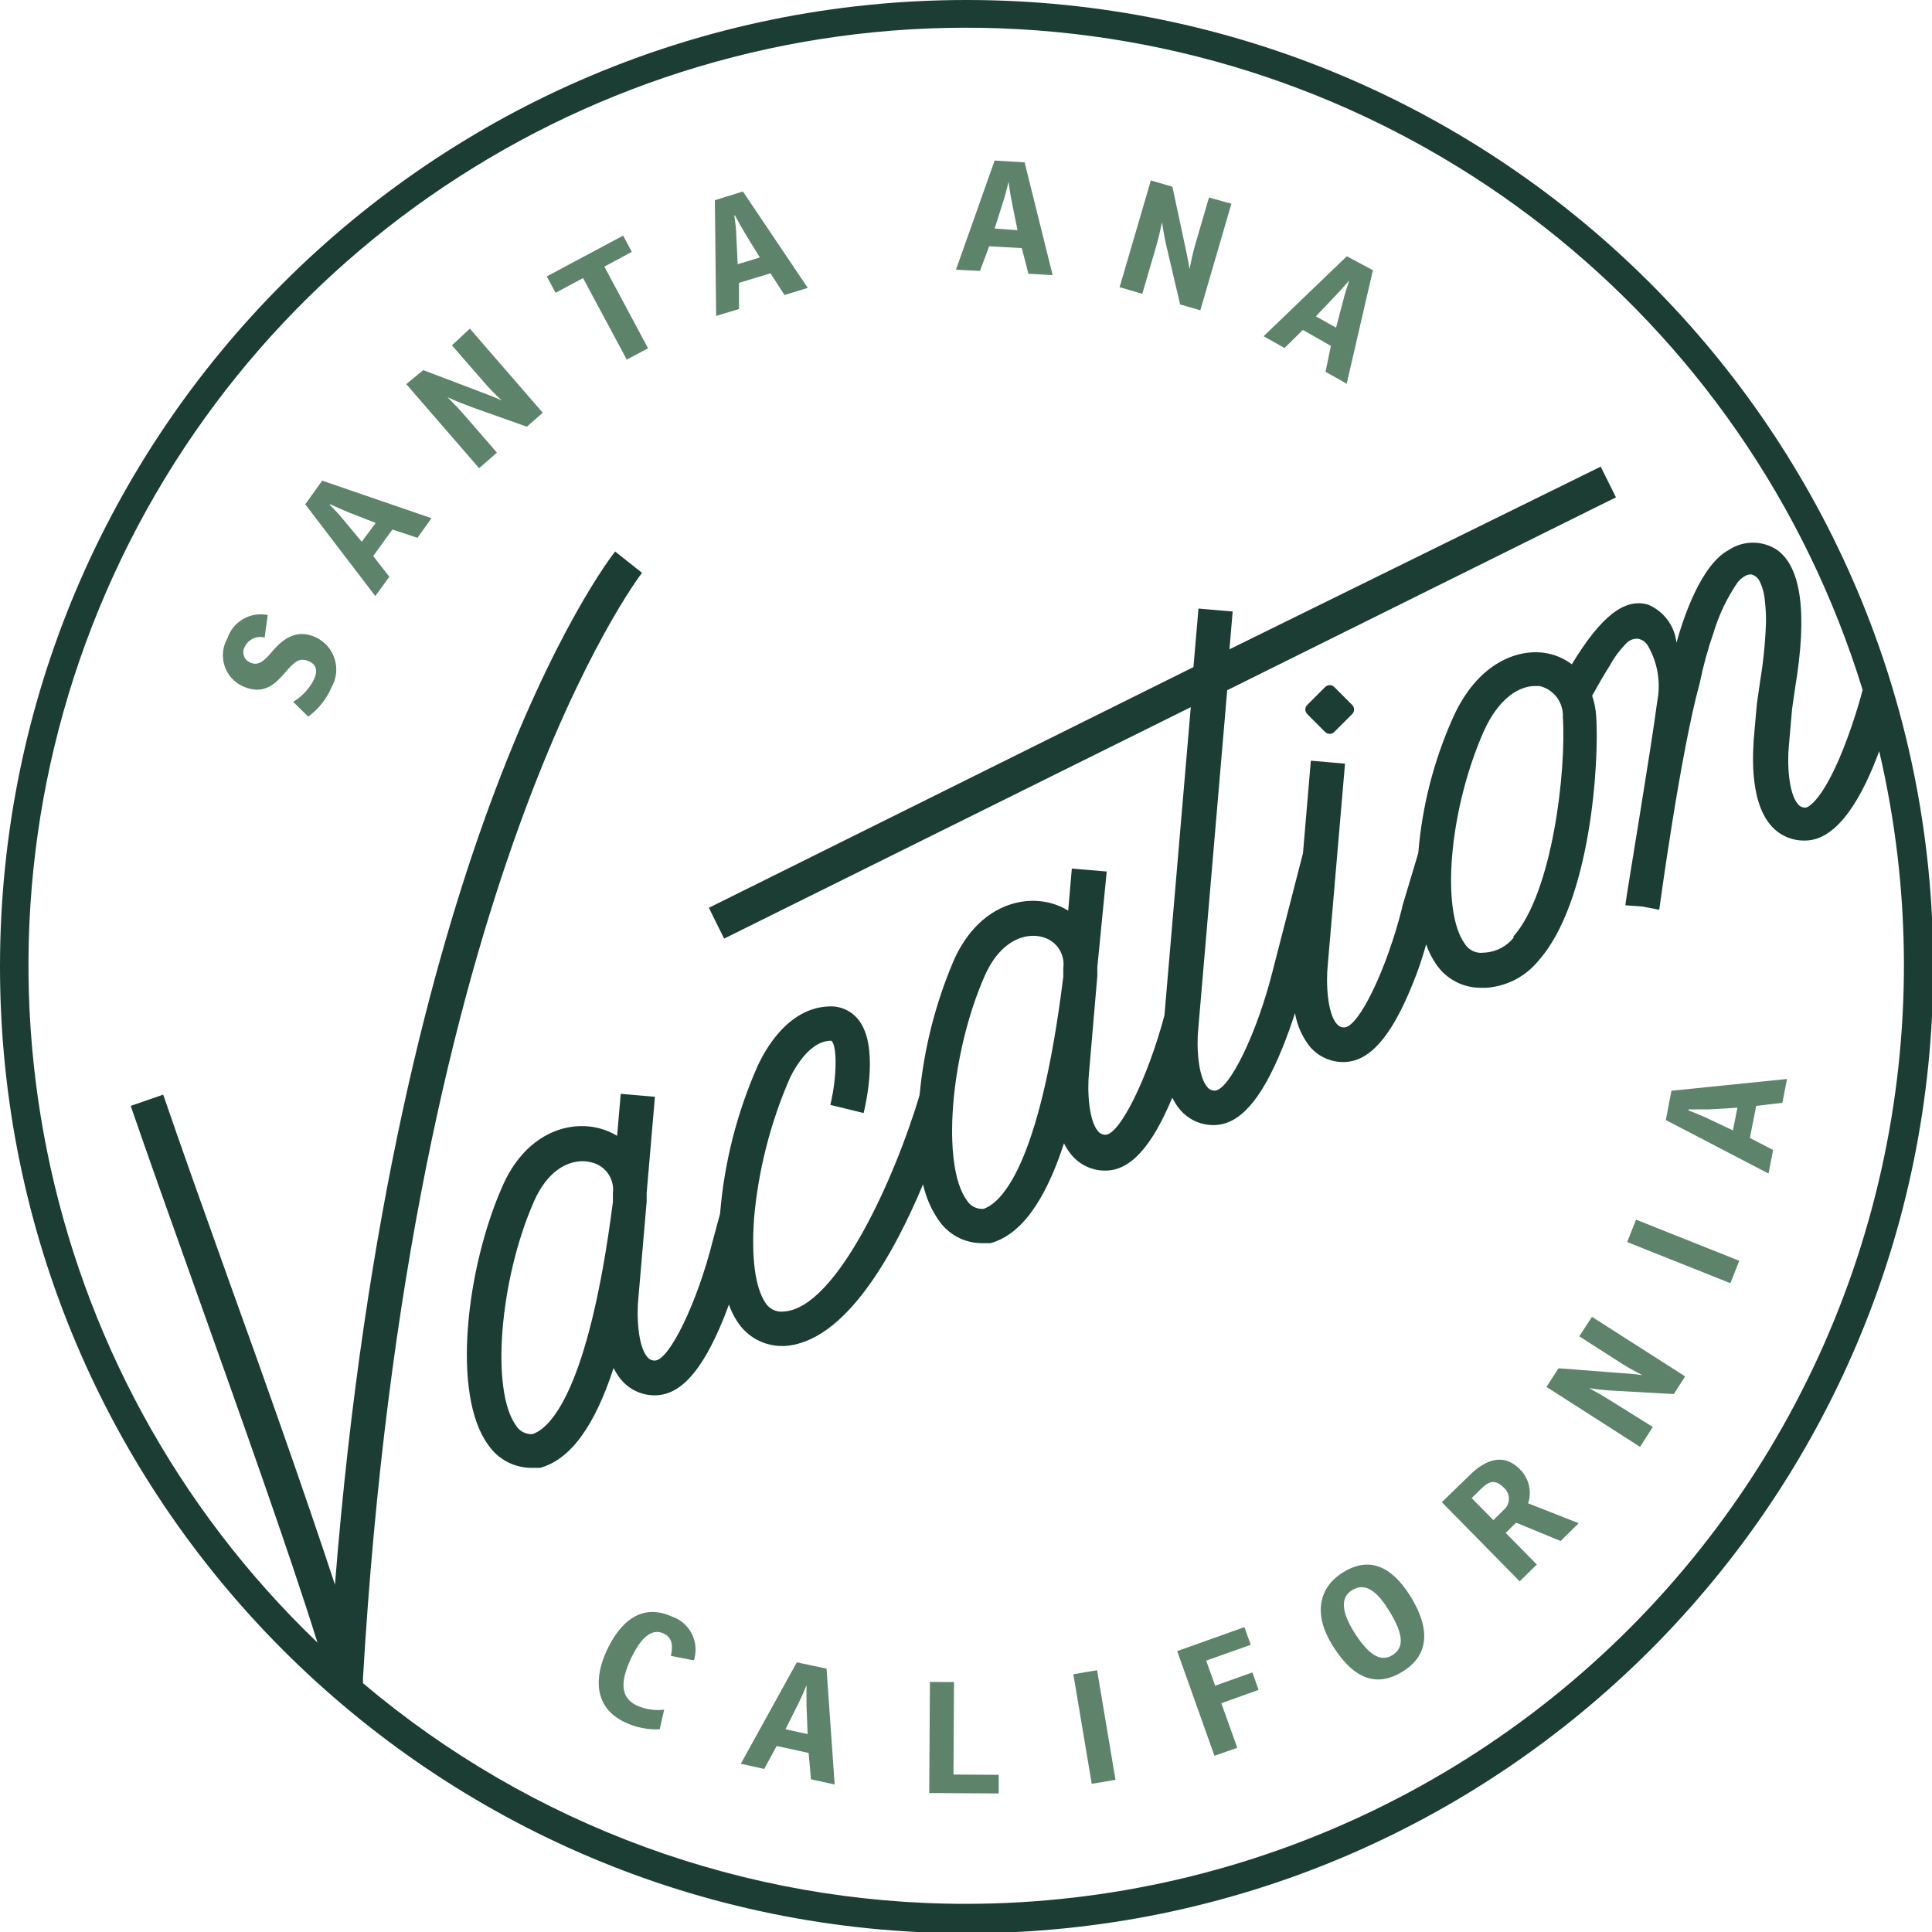
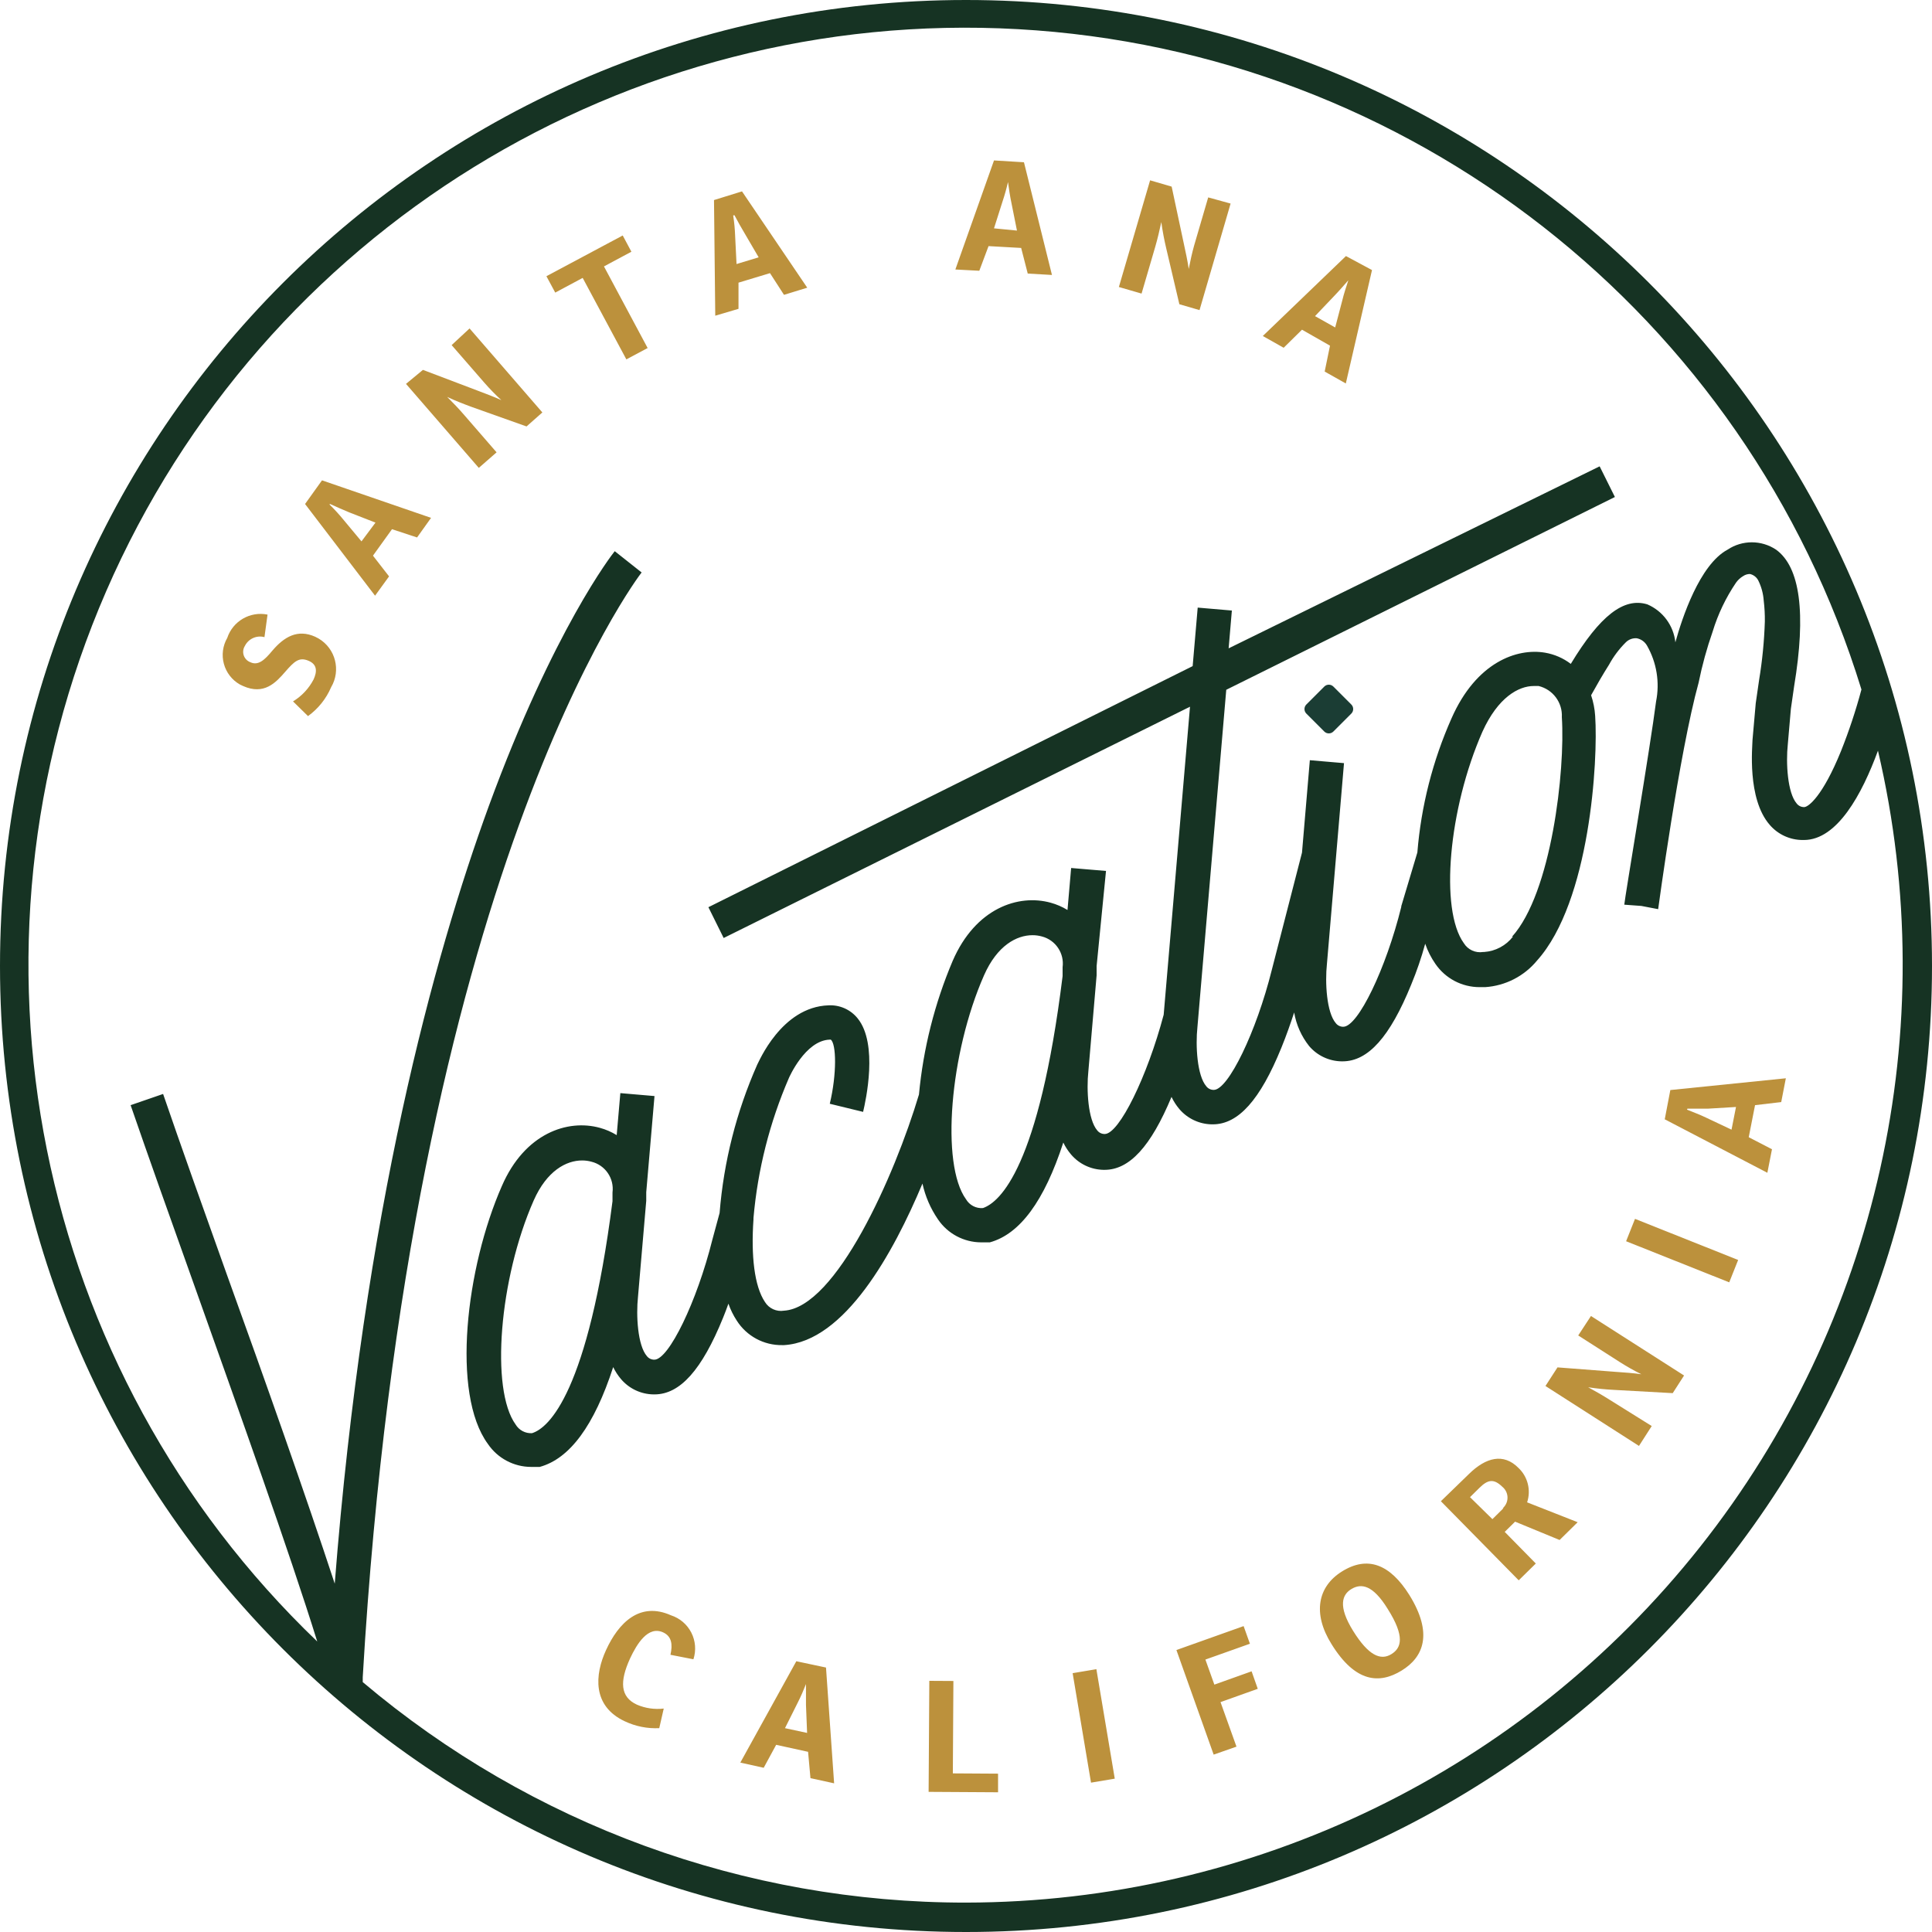
- <svg xmlns="http://www.w3.org/2000/svg" data-name="Layer 1" viewBox="0 0 137.91 137.91">
+ <svg xmlns="http://www.w3.org/2000/svg" data-name="Layer 1" viewBox="0 0 138 138">
  <rect x="93.55" y="49.28" width="2.73" height="2.73" rx=".46" ry=".46" transform="rotate(-45 94.917 50.644)" fill="#1b3d34" />
-   <path d="M69 0a69 69 0 1 0 69 69A69 69 0 0 0 69 0zm0 135.9a66.65 66.65 0 0 1-43.09-15.75v-.35c3.35-57.26 19.75-78.7 19.92-78.91l-1.92-1.52c-.18.22-4.37 5.59-9 18.22-3.93 10.72-8.88 28.8-11 55.53-2.08-6.33-5-14.59-7.72-22.12-1.71-4.78-3.32-9.3-4.54-12.86l-2.32.8c1.23 3.57 2.84 8.09 4.55 12.88 3.2 9 6.76 18.94 8.78 25.43a66.94 66.94 0 1 1 110.3-68 39.13 39.13 0 0 1-1.46 4.4c-1.32 3.25-2.34 4-2.63 4a.66.66 0 0 1-.53-.25c-.67-.77-.78-2.92-.64-4.23l.22-2.54.23-1.6c.87-5.24.43-8.53-1.29-9.77a3.12 3.12 0 0 0-3.46 0c-2 1.07-3.26 4.91-3.73 6.62a3.34 3.34 0 0 0-2-2.71c-1.68-.52-3.39.81-5.47 4.25a4.21 4.21 0 0 0-1.84-.8c-2-.34-4.91.67-6.68 4.69a29.49 29.49 0 0 0-2.44 9.58l-1.15 3.84v.05c-1.1 4.41-3.11 8.56-4.14 8.56a.66.66 0 0 1-.53-.25c-.67-.77-.78-2.92-.64-4.23l1.23-14.35-2.44-.21-.56 6.6-2.16 8.39c-1.1 4.41-3.11 8.56-4.14 8.56a.66.66 0 0 1-.53-.25c-.67-.77-.78-2.92-.64-4.23l2.06-24.1 27.75-13.77-1.09-2.19-26.5 13.04.23-2.7-2.44-.21-.36 4.18L50.6 64.8l1.09 2.2L85 50.48l-1.88 22C81.95 76.89 79.94 81 78.91 81a.66.66 0 0 1-.53-.25c-.67-.77-.78-2.92-.64-4.23l.59-6.86v-.12-.51l.67-6.82-2.49-.21-.26 3a4.66 4.66 0 0 0-1.2-.52c-2.31-.64-5.37.39-7 4.15a32.14 32.14 0 0 0-2.41 9.55c-1.74 5.85-5.92 15.21-9.69 15.44a1.34 1.34 0 0 1-1.31-.62c-.76-1.13-1-3.31-.82-5.9v-.07a32.23 32.23 0 0 1 2.53-10s1.16-2.68 2.91-2.74h.08c.4.29.44 2.46-.07 4.58l2.38.58c.19-.8 1.09-4.86-.39-6.68a2.5 2.5 0 0 0-2.08-.93c-3.38.11-5 4.1-5.09 4.23a32.63 32.63 0 0 0-2.69 10.57l-.52 1.92c-1.1 4.41-3.11 8.56-4.14 8.56a.66.66 0 0 1-.53-.25c-.67-.77-.78-2.92-.64-4.23l.59-6.87v-.11-.5l.59-6.87-2.44-.21-.26 3a4.67 4.67 0 0 0-1.2-.52c-2.31-.64-5.37.39-7 4.15-2.57 5.84-3.63 14.85-1 18.43a3.74 3.74 0 0 0 3.09 1.64h.61c2.15-.59 3.89-2.95 5.25-7.13a4 4 0 0 0 .56.86 3.1 3.1 0 0 0 2.31 1.09h.08c1.82 0 3.38-1.74 4.9-5.48.13-.33.26-.65.38-1a5.56 5.56 0 0 0 .59 1.2 3.78 3.78 0 0 0 3.26 1.76H56c4.34-.26 7.82-6.6 9.89-11.54A7.27 7.27 0 0 0 67 87.1a3.74 3.74 0 0 0 3.09 1.64h.61c2.15-.59 3.89-2.95 5.25-7.13a4 4 0 0 0 .56.86 3.11 3.11 0 0 0 2.31 1.09h.08c1.77 0 3.3-1.66 4.78-5.21a4 4 0 0 0 .56.87 3.11 3.11 0 0 0 2.31 1.09h.08c1.82 0 3.38-1.74 4.9-5.48.36-.88.66-1.75.91-2.51a5.28 5.28 0 0 0 1.07 2.4 3.1 3.1 0 0 0 2.31 1.09h.08c1.82 0 3.38-1.74 4.9-5.48.42-1 .77-2.07 1-2.92a5.83 5.83 0 0 0 .73 1.44 3.82 3.82 0 0 0 3.16 1.66h.39a5.25 5.25 0 0 0 3.71-1.9c3.78-4.21 4.37-14.29 4.15-17.48a5.76 5.76 0 0 0-.29-1.47c.41-.74.83-1.47 1.28-2.18a6.91 6.91 0 0 1 1.19-1.59 1.05 1.05 0 0 1 .79-.3 1.07 1.07 0 0 1 .73.52 5.76 5.76 0 0 1 .65 4c-.4 3.16-2.23 14-2.27 14.51l1.22.09 1.2.23s1.5-11.15 2.89-16.18a27.69 27.69 0 0 1 1-3.64 12.94 12.94 0 0 1 1.67-3.5 1.67 1.67 0 0 1 .51-.47.86.86 0 0 1 .49-.15.9.9 0 0 1 .58.44 3.83 3.83 0 0 1 .4 1.46 11.25 11.25 0 0 1 .08 1.5 31.78 31.78 0 0 1-.41 4.17l-.24 1.66-.23 2.61c0 .42-.41 4.2 1.23 6.08a3.1 3.1 0 0 0 2.37 1.08h.07c2.38 0 4.15-3.27 5.29-6.38A67 67 0 0 1 69 135.9zm39.07-69A2.86 2.86 0 0 1 106 68h-.07a1.36 1.36 0 0 1-1.37-.63c-1.73-2.39-1.1-9.59 1.33-15.11 1.08-2.45 2.58-3.29 3.67-3.29h.34a2.17 2.17 0 0 1 1.66 2.23c.25 3.8-.74 12.56-3.56 15.68zM75.9 69.09v.63c-1.69 13.65-4.47 16.15-5.69 16.57a1.28 1.28 0 0 1-1.21-.63c-1.81-2.5-1.17-10.42 1.29-16 .94-2.13 2.33-2.86 3.46-2.86a2.47 2.47 0 0 1 .67.09 2 2 0 0 1 1.48 2.2zM43.75 85.18V85.8C42 99.45 39.21 102 38 102.37a1.28 1.28 0 0 1-1.17-.62c-1.81-2.5-1.17-10.42 1.29-16 .94-2.13 2.33-2.86 3.46-2.86a2.48 2.48 0 0 1 .67.09 2 2 0 0 1 1.5 2.2z" fill="#1b3d34" />
-   <path d="M22.51 45.48c-1.25-.56-2.21 0-3.06 1-.54.65-1 1.09-1.57.82a.79.79 0 0 1-.39-1.16 1.21 1.21 0 0 1 1.4-.63l.22-1.61a2.51 2.51 0 0 0-2.88 1.67A2.43 2.43 0 0 0 17.36 49c1.5.67 2.34-.24 3-1s1-1.08 1.66-.81.63.79.38 1.34a4 4 0 0 1-1.47 1.57L22 51.15a4.94 4.94 0 0 0 1.65-2.06 2.54 2.54 0 0 0-1.14-3.61zM21.79 36l5 6.55 1-1.38-1.15-1.48 1.37-1.89 1.79.59 1-1.4-7.8-2.68zm1.79 0c.41.19 1 .45 1.37.6l1.87.73-1 1.34-1.29-1.55c-.3-.37-.68-.78-1-1.09zM32.26 24.65l2.34 2.69c.36.42.79.85 1.21 1.24-.51-.23-1.14-.47-1.7-.68l-3.9-1.48-1.21 1 5.2 6 1.27-1.11-2.29-2.64c-.4-.47-.83-.91-1.24-1.32.59.28 1.19.51 1.76.72l3.91 1.39 1.13-1-5.2-6zM43.14 19.03l1.96-1.05-.62-1.16-5.45 2.91.63 1.17 1.96-1.05 3.12 5.82 1.52-.81-3.12-5.83zM52.75 22.06v-1.87l2.25-.68 1 1.55 1.66-.51-4.63-6.88-2 .62.09 8.26zm-.29-6.69c.21.4.51.94.73 1.3l1.05 1.71-1.58.48-.1-2c0-.48-.08-1-.14-1.47zM70.61 17.58l2.33.13.47 1.83 1.73.1-2-8.05-2.14-.13-2.76 7.79 1.71.09zm1-3.19c.15-.46.29-1 .38-1.43.06.45.15 1.06.24 1.47l.4 2-1.63-.12zM82.52 17.62c.17-.59.31-1.19.43-1.76.09.65.21 1.28.35 1.87l.94 4 1.44.42 2.22-7.61-1.6-.44-1 3.42c-.15.53-.28 1.12-.39 1.69-.08-.55-.22-1.21-.35-1.8l-.87-4.08-1.54-.45-2.23 7.62 1.62.47zM93 23.55l2 1.14-.38 1.85 1.51.85 1.87-8.1-1.86-1L90.2 24l1.49.84zm2.31-2.42c.33-.34.7-.77 1-1.11-.14.43-.33 1-.43 1.43l-.51 1.94-1.44-.81zM47.93 115.38c-2.24-1-3.75.54-4.64 2.48-.81 1.76-1 4 1.34 5.09a5.16 5.16 0 0 0 2.46.49l.32-1.4a3.74 3.74 0 0 1-1.92-.28c-1.19-.55-1.24-1.65-.48-3.31.47-1 1.27-2.35 2.36-1.85.6.28.69.84.52 1.6l1.64.32a2.49 2.49 0 0 0-1.6-3.14zM56.88 118.66l-4 7.24 1.67.37.89-1.64 2.28.5.17 1.88 1.69.37-.58-8.27zm-.81 4.78l.9-1.8c.22-.43.44-.94.6-1.35v1.49l.08 2zM68.1 120.07l-1.72-.01-.05 7.93 4.96.03v-1.33l-3.23-.02.04-6.6zM76.617 119.51l1.696-.284 1.313 7.82-1.696.285zM89.4 119.38l-2.66.95-.64-1.79 3.18-1.13-.45-1.26-4.8 1.71 2.66 7.47 1.63-.57-1.14-3.18 2.66-.95-.44-1.25zM95.85 112.25c-1.73 1.08-2.11 3-.74 5.19 1.71 2.76 3.43 2.85 5 1.89s2.27-2.64.56-5.4c-1.39-2.22-3-2.82-4.82-1.68zm3.54 5.9c-.77.48-1.64.11-2.74-1.66s-.79-2.6-.1-3 1.51-.29 2.57 1.43c1.25 1.98.98 2.79.27 3.23zM108.46 104.85c-1.07-1.08-2.33-.75-3.54.44l-2 1.94 5.56 5.65 1.22-1.2-2.22-2.26.74-.73 3.18 1.31 1.29-1.27-3.61-1.42a2.36 2.36 0 0 0-.62-2.46zm-1.12 2.93l-.74.73-1.55-1.57.68-.67c.57-.56 1-.69 1.63-.07a1.05 1.05 0 0 1-.02 1.58zM112.73 95.39l3 1.92c.46.3 1 .59 1.51.85-.55-.08-1.23-.13-1.83-.17l-4.16-.32-.86 1.33 6.68 4.28.91-1.42L115 100c-.52-.33-1.06-.64-1.56-.91.64.1 1.29.16 1.89.19l4.15.23.81-1.26-6.65-4.25zM116.15 88.66l.636-1.598 7.367 2.936-.637 1.598zM118.91 79.95l7.33 3.82.33-1.68-1.66-.86.45-2.29 1.87-.22.33-1.7-8.25.84zm1.62-.76h1.49l2-.12-.32 1.62-1.82-.86c-.43-.21-1-.42-1.36-.57z" fill="#5d836b" />
+   <path d="M69 0a69 69 0 1 0 69 69A69 69 0 0 0 69 0zm0 135.9a66.65 66.65 0 0 1-43.09-15.75v-.35c3.35-57.26 19.75-78.7 19.92-78.91l-1.92-1.52c-.18.22-4.37 5.59-9 18.22-3.91 10.72-8.91 28.8-11 55.53-2.08-6.33-5-14.59-7.72-22.12-1.71-4.78-3.32-9.3-4.54-12.86l-2.32.8c1.23 3.57 2.84 8.09 4.55 12.88 3.2 9 6.76 18.94 8.78 25.43a66.94 66.94 0 1 1 110.3-68 39.13 39.13 0 0 1-1.46 4.4c-1.32 3.25-2.34 4-2.63 4a.66.66 0 0 1-.53-.25c-.67-.77-.78-2.92-.64-4.23l.22-2.54.23-1.6c.87-5.24.43-8.53-1.29-9.77a3.12 3.12 0 0 0-3.46 0c-2 1.07-3.26 4.91-3.73 6.62a3.34 3.34 0 0 0-2-2.71c-1.68-.52-3.39.81-5.47 4.25a4.21 4.21 0 0 0-1.84-.8c-2-.34-4.91.67-6.68 4.69a29.49 29.49 0 0 0-2.44 9.58l-1.15 3.84v.05C99 69.19 97 73.34 95.95 73.34a.66.66 0 0 1-.53-.25c-.67-.77-.78-2.92-.64-4.23L96 54.51l-2.44-.21-.56 6.6-2.16 8.39c-1.1 4.41-3.11 8.56-4.14 8.56a.66.66 0 0 1-.53-.25c-.67-.77-.78-2.92-.64-4.23l2.06-24.1 27.76-13.77-1.09-2.19-26.5 13 .23-2.7-2.44-.21-.36 4.18L50.6 64.8l1.09 2.2L85 50.48l-1.88 22C81.95 76.89 79.94 81 78.91 81a.66.66 0 0 1-.53-.25c-.67-.77-.78-2.92-.64-4.23l.59-6.86V69l.67-6.79-2.49-.21-.26 3a4.66 4.66 0 0 0-1.2-.52c-2.31-.64-5.37.39-7 4.15a32.14 32.14 0 0 0-2.41 9.55C63.9 84 59.72 93.39 56 93.62a1.34 1.34 0 0 1-1.36-.62c-.76-1.13-1-3.31-.82-5.9V87a32.23 32.23 0 0 1 2.53-10s1.16-2.68 2.91-2.74h.08c.4.29.44 2.46-.07 4.58l2.38.58c.19-.8 1.09-4.86-.39-6.68a2.5 2.5 0 0 0-2.08-.93c-3.38.11-5 4.1-5.09 4.23a32.63 32.63 0 0 0-2.69 10.6l-.52 1.92c-1.1 4.41-3.11 8.56-4.14 8.56a.66.66 0 0 1-.53-.25c-.67-.77-.78-2.92-.64-4.23l.59-6.87v-.61l.59-6.87-2.44-.21-.26 3a4.67 4.67 0 0 0-1.2-.52c-2.31-.64-5.37.39-7 4.15-2.57 5.84-3.63 14.85-1 18.43a3.74 3.74 0 0 0 3.09 1.64h.61c2.15-.59 3.89-2.95 5.25-7.13a4 4 0 0 0 .56.86 3.1 3.1 0 0 0 2.31 1.09h.08c1.82 0 3.38-1.74 4.9-5.48.13-.33.26-.65.38-1a5.56 5.56 0 0 0 .59 1.2 3.78 3.78 0 0 0 3.26 1.76H56c4.34-.26 7.82-6.6 9.89-11.54A7.27 7.27 0 0 0 67 87.1a3.74 3.74 0 0 0 3.09 1.64h.61c2.15-.59 3.89-2.95 5.25-7.13a4 4 0 0 0 .56.86 3.11 3.11 0 0 0 2.31 1.09h.08c1.77 0 3.3-1.66 4.78-5.21a4 4 0 0 0 .56.87 3.11 3.11 0 0 0 2.31 1.09h.08c1.82 0 3.38-1.74 4.9-5.48.36-.88.66-1.75.91-2.51a5.28 5.28 0 0 0 1.07 2.4 3.1 3.1 0 0 0 2.31 1.09h.08c1.82 0 3.38-1.74 4.9-5.48a24.18 24.18 0 0 0 1-2.92 5.83 5.83 0 0 0 .73 1.44 3.82 3.82 0 0 0 3.16 1.66h.39a5.25 5.25 0 0 0 3.71-1.9c3.78-4.21 4.37-14.29 4.15-17.48a5.76 5.76 0 0 0-.29-1.47c.41-.74.83-1.47 1.28-2.18a6.91 6.91 0 0 1 1.19-1.59 1 1 0 0 1 .79-.3 1.07 1.07 0 0 1 .73.52 5.76 5.76 0 0 1 .65 4c-.4 3.16-2.23 14-2.27 14.51l1.22.09 1.2.23s1.5-11.15 2.89-16.18a27.69 27.69 0 0 1 1-3.64 12.94 12.94 0 0 1 1.67-3.5 1.67 1.67 0 0 1 .51-.47.86.86 0 0 1 .49-.15.9.9 0 0 1 .58.44 3.83 3.83 0 0 1 .4 1.46 11.25 11.25 0 0 1 .08 1.5 31.78 31.78 0 0 1-.41 4.17l-.24 1.66-.23 2.61c0 .42-.41 4.2 1.23 6.08a3.1 3.1 0 0 0 2.37 1.08h.07c2.38 0 4.15-3.27 5.29-6.38A67 67 0 0 1 69 135.9zm39.07-69A2.86 2.86 0 0 1 106 68h-.07a1.36 1.36 0 0 1-1.37-.63c-1.73-2.39-1.1-9.59 1.33-15.11 1.11-2.45 2.58-3.26 3.67-3.26h.34a2.17 2.17 0 0 1 1.66 2.23c.25 3.8-.74 12.56-3.56 15.68zM75.9 69.09v.63c-1.69 13.65-4.47 16.15-5.69 16.57a1.28 1.28 0 0 1-1.21-.63c-1.81-2.5-1.17-10.42 1.29-16 .94-2.13 2.33-2.86 3.46-2.86a2.47 2.47 0 0 1 .67.09 2 2 0 0 1 1.48 2.2zM43.75 85.18v.62C42 99.45 39.21 102 38 102.37a1.28 1.28 0 0 1-1.17-.62c-1.81-2.5-1.17-10.42 1.29-16 .94-2.13 2.33-2.86 3.46-2.86a2.48 2.48 0 0 1 .67.09 2 2 0 0 1 1.5 2.2z" fill="#163323" />
+   <path d="M22.51 45.48c-1.25-.56-2.21 0-3.06 1-.54.65-1 1.09-1.57.82a.79.79 0 0 1-.39-1.16 1.21 1.21 0 0 1 1.4-.63l.22-1.61a2.51 2.51 0 0 0-2.88 1.67 2.43 2.43 0 0 0 .9 3.32l.23.11c1.5.67 2.34-.24 3-1s1-1.08 1.66-.81.63.79.38 1.34a4 4 0 0 1-1.47 1.57L22 51.15a4.94 4.94 0 0 0 1.65-2.06 2.54 2.54 0 0 0-.89-3.48zM21.79 36l5 6.55 1-1.38-1.15-1.48L28 37.8l1.79.59 1-1.4L23 34.31zm1.79 0c.41.19 1 .45 1.37.6l1.87.73-1 1.34-1.29-1.55a13.2 13.2 0 0 0-1-1.09zM32.26 24.65l2.34 2.69a15.67 15.67 0 0 0 1.21 1.24c-.51-.23-1.14-.47-1.7-.68l-3.9-1.48-1.21 1 5.2 6 1.27-1.11-2.29-2.64c-.4-.47-.83-.91-1.24-1.32.59.28 1.19.51 1.76.72l3.91 1.39 1.13-1-5.2-6zM43.14 19.03l1.96-1.05-.62-1.16-5.45 2.91.63 1.17 1.96-1.05 3.12 5.82 1.52-.81-3.12-5.83zM52.75 22.06v-1.87l2.25-.68 1 1.55 1.66-.51L53 13.67l-2 .62.09 8.26zm-.29-6.69c.21.4.51.94.73 1.3l1 1.71-1.58.48-.1-2a12 12 0 0 0-.14-1.47zM70.61 17.58l2.33.13.47 1.83 1.73.1-2-8.05-2.14-.13-2.76 7.79 1.71.09zm1-3.19A14.51 14.51 0 0 0 72 13c.06.45.15 1.06.24 1.47l.4 2-1.64-.16zM82.52 17.62c.17-.59.31-1.19.43-1.76.09.65.21 1.28.35 1.87l.94 4 1.44.42 2.22-7.61-1.6-.44-1 3.42c-.15.53-.28 1.12-.39 1.69-.08-.55-.22-1.21-.35-1.8l-.87-4.08-1.54-.45-2.23 7.62 1.62.47zM93 23.55l2 1.14-.38 1.85 1.51.85 1.87-8.1-1.86-1L90.2 24l1.49.84zm2.31-2.42c.33-.34.7-.77 1-1.11-.14.43-.33 1-.43 1.43l-.51 1.94-1.44-.81zM47.93 115.38c-2.24-1-3.75.54-4.64 2.48-.81 1.76-1 4 1.34 5.09a5.16 5.16 0 0 0 2.46.49l.32-1.4a3.74 3.74 0 0 1-1.92-.28c-1.19-.55-1.24-1.65-.48-3.31.47-1 1.27-2.35 2.36-1.85.6.28.69.84.52 1.6l1.64.32a2.49 2.49 0 0 0-1.6-3.14zM56.88 118.66l-4 7.24 1.67.37.89-1.64 2.28.5.17 1.88 1.69.37-.58-8.27zm-.81 4.78l.9-1.8c.22-.43.44-.94.6-1.35v1.49l.08 2zM68.1 120.07l-1.72-.01-.05 7.93 4.96.03v-1.33l-3.23-.02.04-6.6zM76.617 119.512l1.696-.285 1.313 7.82-1.696.285zM89.4 119.38l-2.66.95-.64-1.79 3.18-1.13-.45-1.26-4.8 1.71 2.66 7.47 1.63-.57-1.14-3.18 2.66-.95-.44-1.25zM95.85 112.25c-1.73 1.08-2.11 3-.74 5.19 1.71 2.76 3.43 2.85 5 1.89s2.27-2.64.56-5.4c-1.39-2.22-3-2.82-4.82-1.68zm3.54 5.9c-.77.48-1.64.11-2.74-1.66s-.79-2.6-.1-3 1.51-.29 2.57 1.43c1.25 1.98.98 2.79.27 3.23zM108.46 104.85c-1.07-1.08-2.33-.75-3.54.44l-2 1.94 5.56 5.65 1.22-1.2-2.22-2.26.74-.73 3.18 1.31 1.29-1.27-3.61-1.42a2.36 2.36 0 0 0-.62-2.46zm-1.12 2.93l-.74.73-1.6-1.57.68-.67c.57-.56 1-.69 1.63-.07a1 1 0 0 1 .08 1.48zM112.73 95.39l3 1.92a16.86 16.86 0 0 0 1.51.85c-.55-.08-1.23-.13-1.83-.17l-4.16-.32-.86 1.33 6.68 4.28.91-1.42L115 100c-.52-.33-1.06-.64-1.56-.91a18.33 18.33 0 0 0 1.89.19l4.15.23.81-1.26-6.65-4.25zM116.15 88.66l.636-1.598 7.367 2.936-.637 1.598zM118.91 79.95l7.33 3.82.33-1.68-1.66-.86.45-2.29 1.87-.22.33-1.7-8.25.84zm1.62-.76H122l2-.12-.32 1.62-1.82-.86c-.43-.21-1-.42-1.36-.57z" fill="#bc913c" />
</svg>
